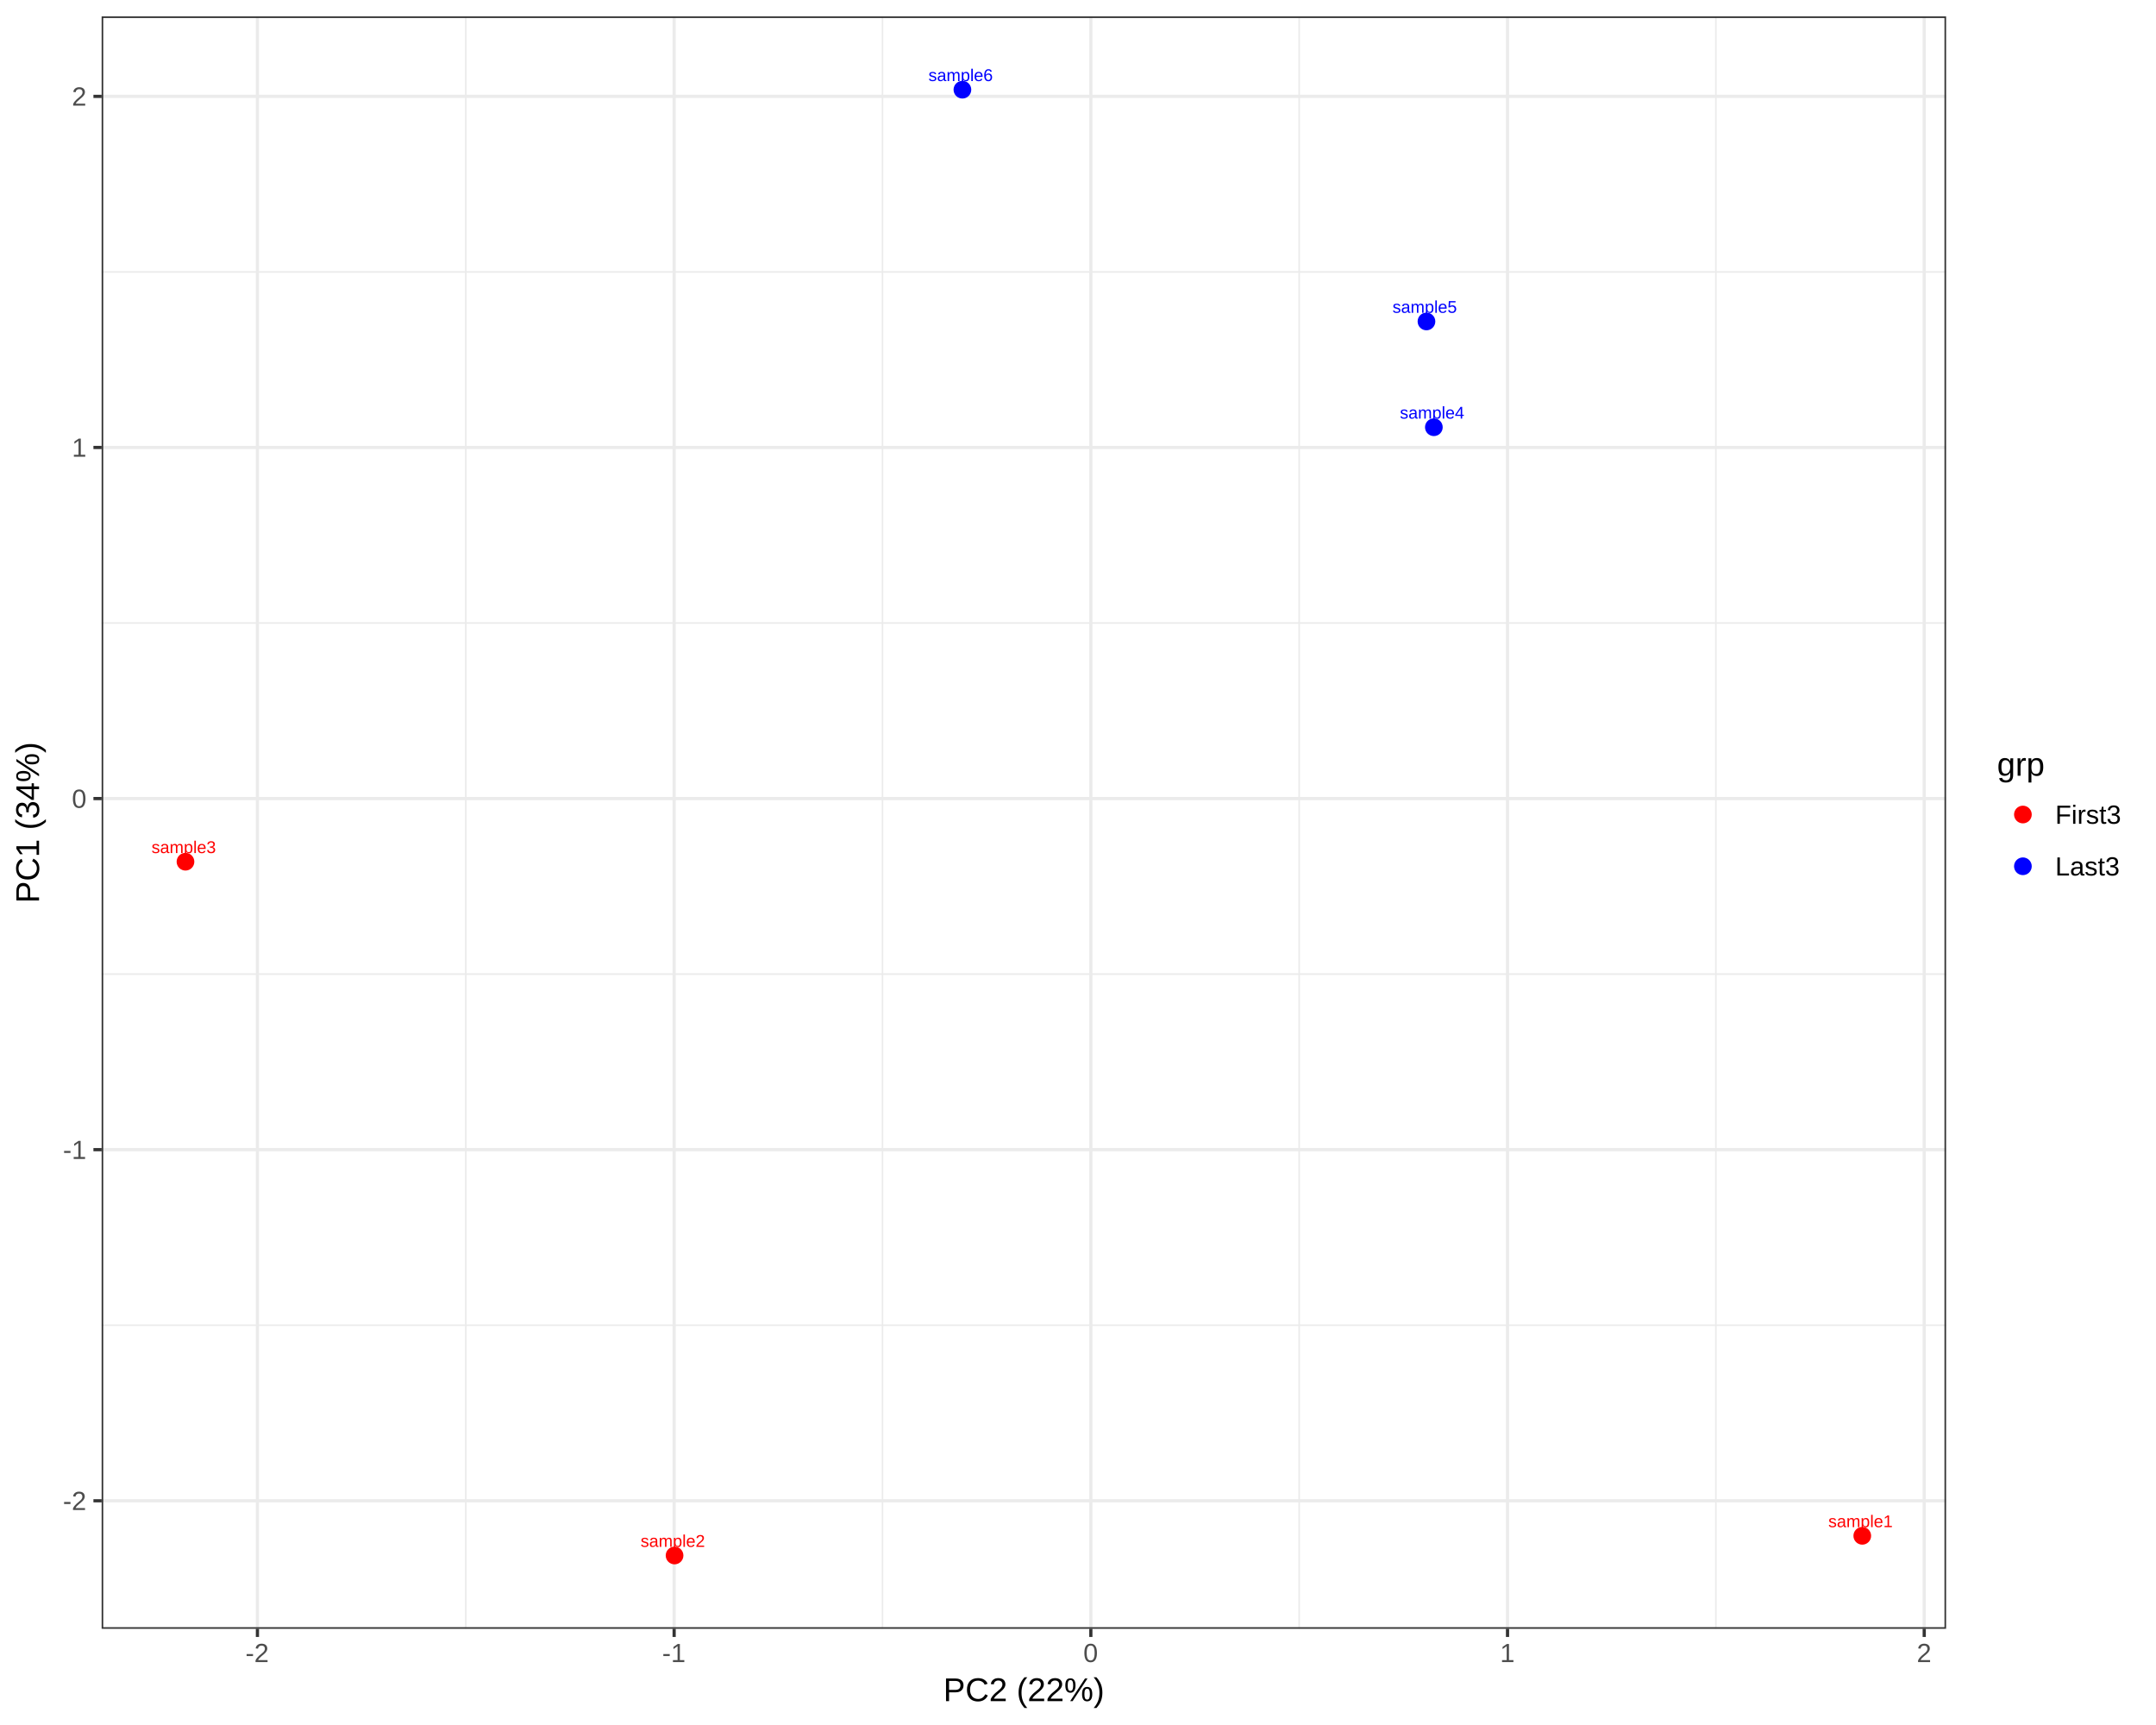
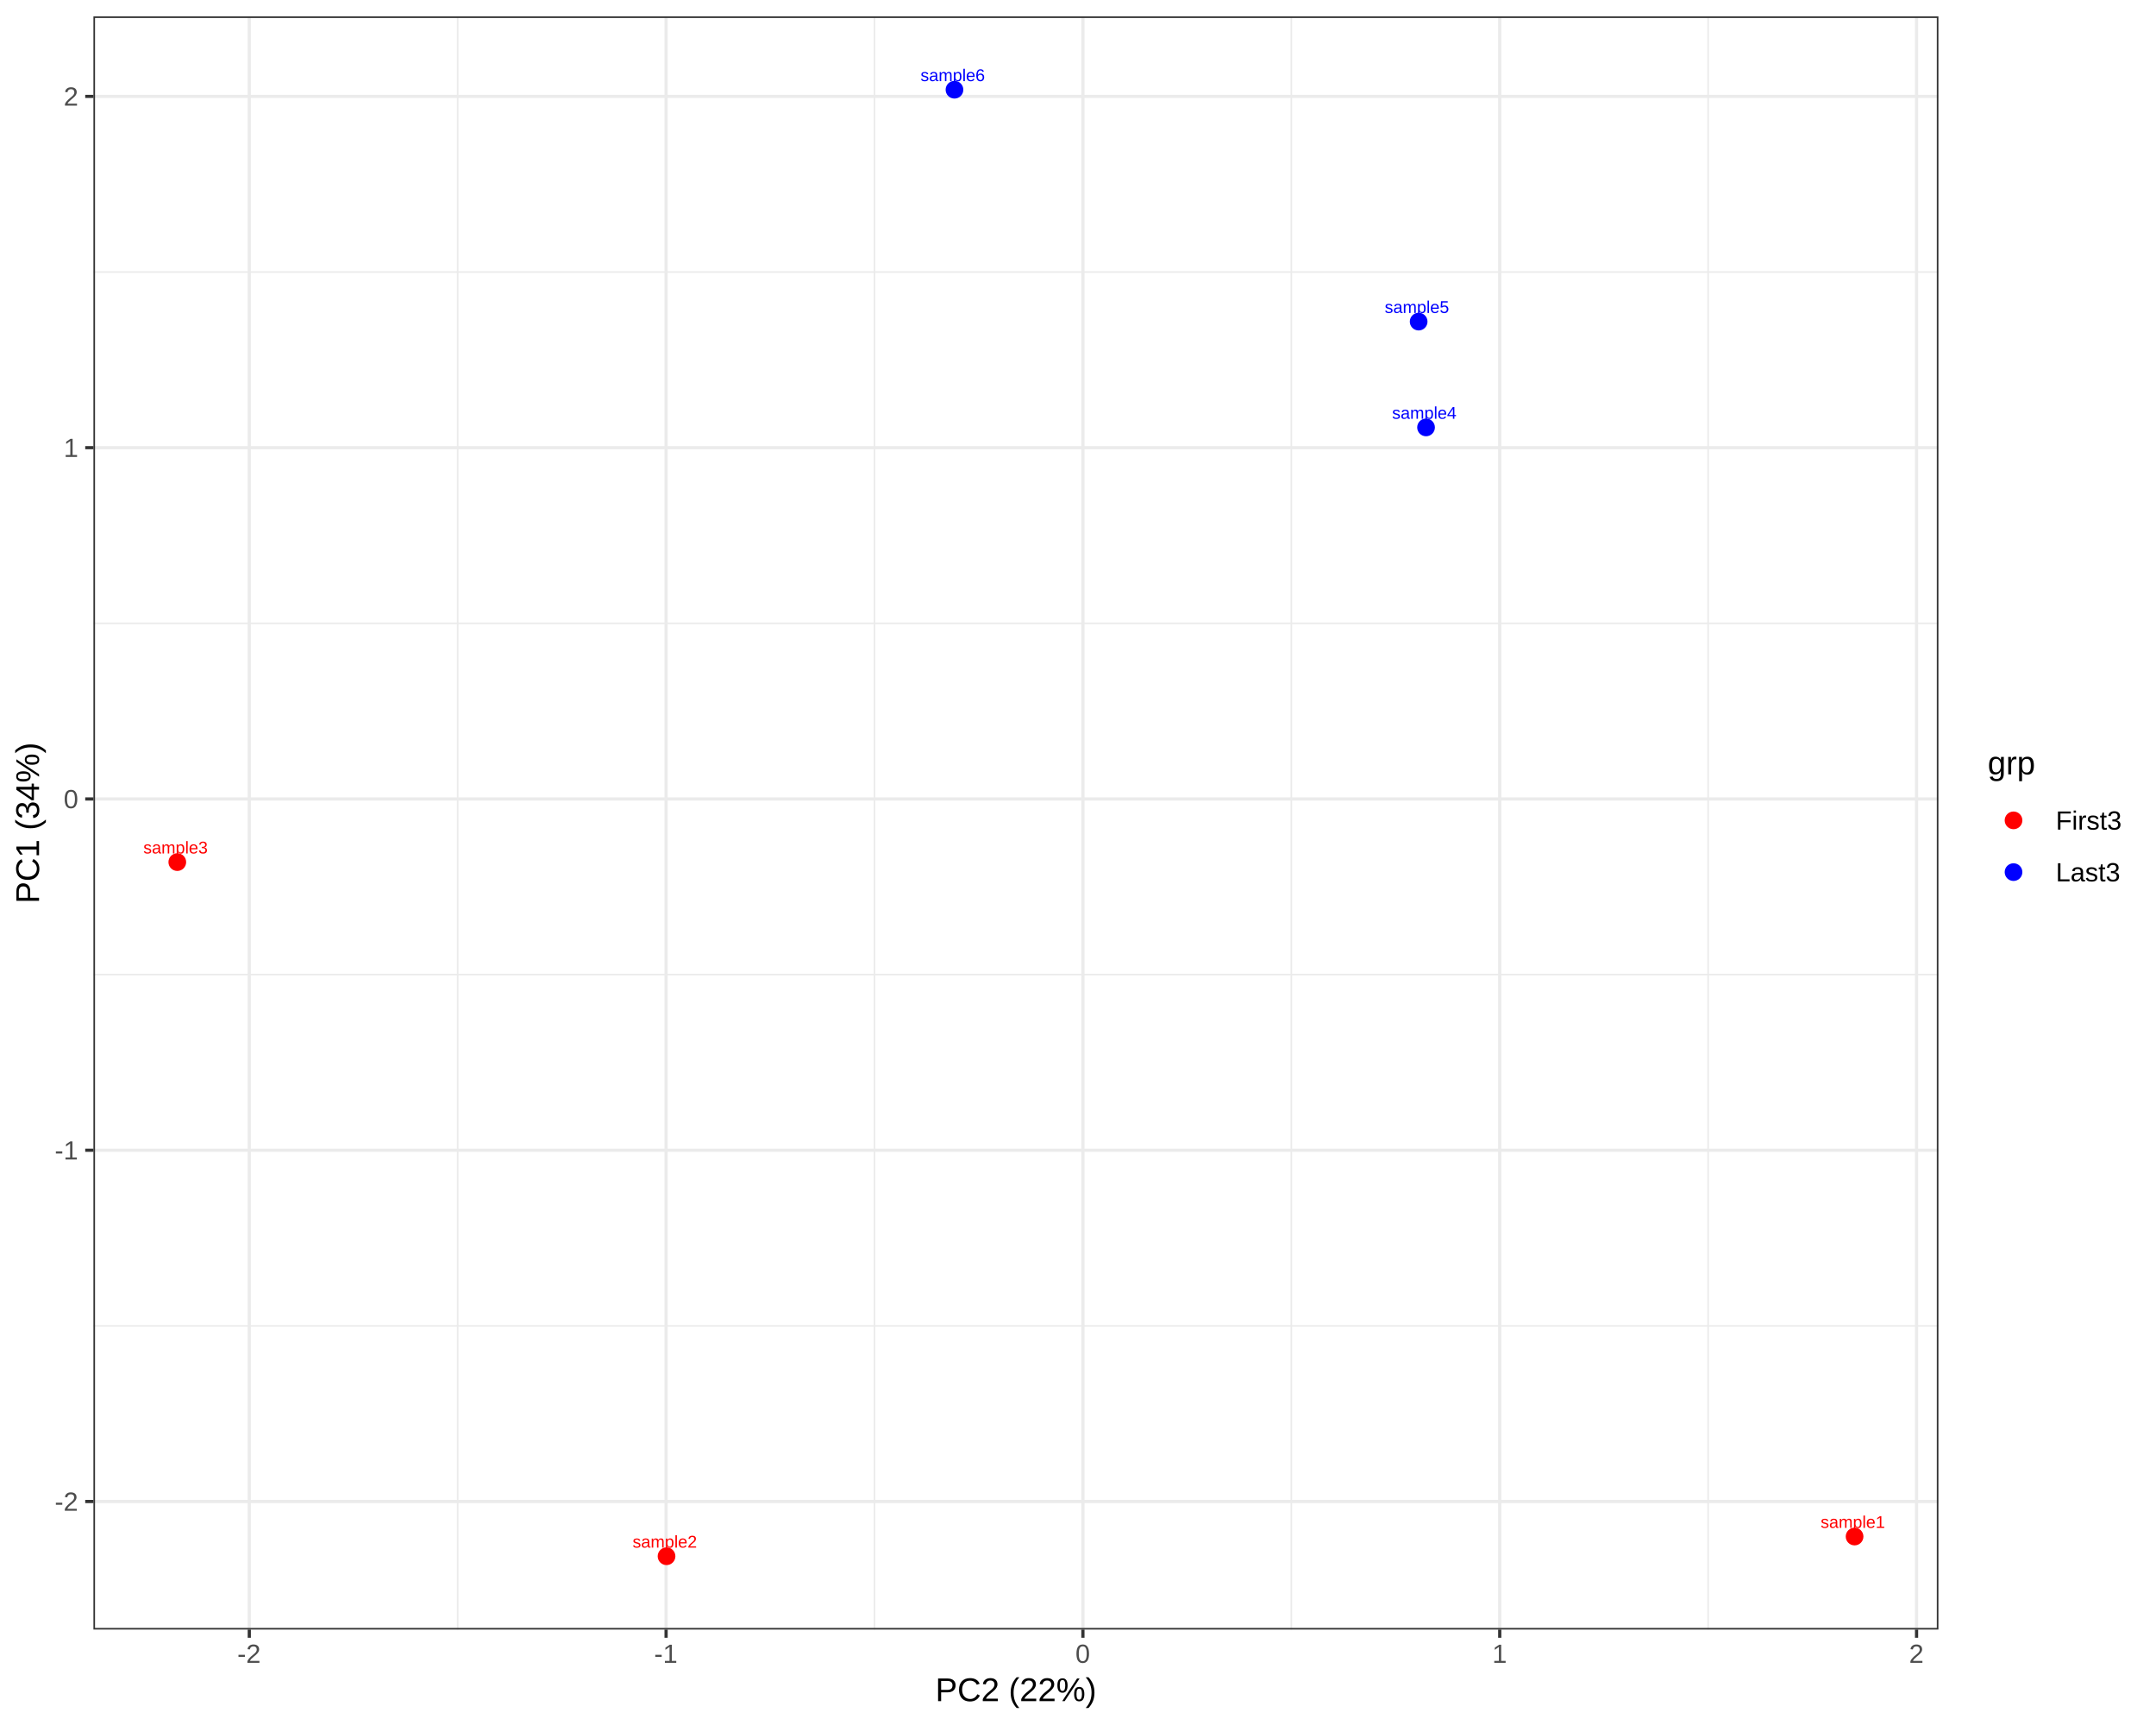
<svg xmlns="http://www.w3.org/2000/svg" viewBox="0 0 720.00 576.00">
  <defs>
    <style type="text/css">
    line, polyline, path, rect, circle {
      fill: none;
      stroke: #000000;
      stroke-linecap: round;
      stroke-linejoin: round;
      stroke-miterlimit: 10.00;
    }
  </style>
  </defs>
  <rect width="100%" height="100%" style="stroke: none; fill: #FFFFFF;" />
  <rect x="0.00" y="0.00" width="720.00" height="576.00" style="stroke-width: 1.07; stroke: #FFFFFF; fill: #FFFFFF;" />
  <defs>
-     <clipPath id="cpMzMuOTM5N3w2NDkuOTAzfDU0My44NzV8NS40Nzk0NQ==">
-       <rect x="33.94" y="5.48" width="615.96" height="538.40" />
+     <clipPath id="cpMzEuMnw2NDcuMzQzfDU0NC4xMzF8NS40Nzk0NQ==">
+       <rect x="31.20" y="5.48" width="616.14" height="538.65" />
    </clipPath>
  </defs>
-   <rect x="33.94" y="5.48" width="615.96" height="538.40" style="stroke-width: 1.07; stroke: none; fill: #FFFFFF;" clip-path="url(#cpMzMuOTM5N3w2NDkuOTAzfDU0My44NzV8NS40Nzk0NQ==)" />
-   <polyline points="33.94,442.51 649.90,442.51 " style="stroke-width: 0.53; stroke: #EBEBEB; stroke-linecap: butt;" clip-path="url(#cpMzMuOTM5N3w2NDkuOTAzfDU0My44NzV8NS40Nzk0NQ==)" />
-   <polyline points="33.94,325.27 649.90,325.27 " style="stroke-width: 0.53; stroke: #EBEBEB; stroke-linecap: butt;" clip-path="url(#cpMzMuOTM5N3w2NDkuOTAzfDU0My44NzV8NS40Nzk0NQ==)" />
-   <polyline points="33.94,208.03 649.90,208.03 " style="stroke-width: 0.53; stroke: #EBEBEB; stroke-linecap: butt;" clip-path="url(#cpMzMuOTM5N3w2NDkuOTAzfDU0My44NzV8NS40Nzk0NQ==)" />
-   <polyline points="33.94,90.80 649.90,90.80 " style="stroke-width: 0.53; stroke: #EBEBEB; stroke-linecap: butt;" clip-path="url(#cpMzMuOTM5N3w2NDkuOTAzfDU0My44NzV8NS40Nzk0NQ==)" />
-   <polyline points="155.55,543.88 155.55,5.48 " style="stroke-width: 0.53; stroke: #EBEBEB; stroke-linecap: butt;" clip-path="url(#cpMzMuOTM5N3w2NDkuOTAzfDU0My44NzV8NS40Nzk0NQ==)" />
-   <polyline points="294.71,543.88 294.71,5.48 " style="stroke-width: 0.53; stroke: #EBEBEB; stroke-linecap: butt;" clip-path="url(#cpMzMuOTM5N3w2NDkuOTAzfDU0My44NzV8NS40Nzk0NQ==)" />
-   <polyline points="433.87,543.88 433.87,5.48 " style="stroke-width: 0.53; stroke: #EBEBEB; stroke-linecap: butt;" clip-path="url(#cpMzMuOTM5N3w2NDkuOTAzfDU0My44NzV8NS40Nzk0NQ==)" />
-   <polyline points="573.02,543.88 573.02,5.48 " style="stroke-width: 0.53; stroke: #EBEBEB; stroke-linecap: butt;" clip-path="url(#cpMzMuOTM5N3w2NDkuOTAzfDU0My44NzV8NS40Nzk0NQ==)" />
-   <polyline points="33.94,501.13 649.90,501.13 " style="stroke-width: 1.07; stroke: #EBEBEB; stroke-linecap: butt;" clip-path="url(#cpMzMuOTM5N3w2NDkuOTAzfDU0My44NzV8NS40Nzk0NQ==)" />
-   <polyline points="33.94,383.89 649.90,383.89 " style="stroke-width: 1.07; stroke: #EBEBEB; stroke-linecap: butt;" clip-path="url(#cpMzMuOTM5N3w2NDkuOTAzfDU0My44NzV8NS40Nzk0NQ==)" />
-   <polyline points="33.94,266.65 649.90,266.65 " style="stroke-width: 1.07; stroke: #EBEBEB; stroke-linecap: butt;" clip-path="url(#cpMzMuOTM5N3w2NDkuOTAzfDU0My44NzV8NS40Nzk0NQ==)" />
-   <polyline points="33.94,149.41 649.90,149.41 " style="stroke-width: 1.07; stroke: #EBEBEB; stroke-linecap: butt;" clip-path="url(#cpMzMuOTM5N3w2NDkuOTAzfDU0My44NzV8NS40Nzk0NQ==)" />
-   <polyline points="33.94,32.18 649.90,32.18 " style="stroke-width: 1.07; stroke: #EBEBEB; stroke-linecap: butt;" clip-path="url(#cpMzMuOTM5N3w2NDkuOTAzfDU0My44NzV8NS40Nzk0NQ==)" />
-   <polyline points="85.97,543.88 85.97,5.48 " style="stroke-width: 1.07; stroke: #EBEBEB; stroke-linecap: butt;" clip-path="url(#cpMzMuOTM5N3w2NDkuOTAzfDU0My44NzV8NS40Nzk0NQ==)" />
-   <polyline points="225.13,543.88 225.13,5.48 " style="stroke-width: 1.07; stroke: #EBEBEB; stroke-linecap: butt;" clip-path="url(#cpMzMuOTM5N3w2NDkuOTAzfDU0My44NzV8NS40Nzk0NQ==)" />
-   <polyline points="364.29,543.88 364.29,5.48 " style="stroke-width: 1.07; stroke: #EBEBEB; stroke-linecap: butt;" clip-path="url(#cpMzMuOTM5N3w2NDkuOTAzfDU0My44NzV8NS40Nzk0NQ==)" />
-   <polyline points="503.44,543.88 503.44,5.48 " style="stroke-width: 1.07; stroke: #EBEBEB; stroke-linecap: butt;" clip-path="url(#cpMzMuOTM5N3w2NDkuOTAzfDU0My44NzV8NS40Nzk0NQ==)" />
-   <polyline points="642.60,543.88 642.60,5.48 " style="stroke-width: 1.07; stroke: #EBEBEB; stroke-linecap: butt;" clip-path="url(#cpMzMuOTM5N3w2NDkuOTAzfDU0My44NzV8NS40Nzk0NQ==)" />
-   <circle cx="621.91" cy="512.83" r="1.95pt" style="stroke-width: 0.71; stroke: #FF0000; fill: #FF0000;" clip-path="url(#cpMzMuOTM5N3w2NDkuOTAzfDU0My44NzV8NS40Nzk0NQ==)" />
-   <circle cx="225.27" cy="519.40" r="1.95pt" style="stroke-width: 0.71; stroke: #FF0000; fill: #FF0000;" clip-path="url(#cpMzMuOTM5N3w2NDkuOTAzfDU0My44NzV8NS40Nzk0NQ==)" />
-   <circle cx="61.94" cy="287.74" r="1.95pt" style="stroke-width: 0.71; stroke: #FF0000; fill: #FF0000;" clip-path="url(#cpMzMuOTM5N3w2NDkuOTAzfDU0My44NzV8NS40Nzk0NQ==)" />
-   <circle cx="478.84" cy="142.66" r="1.95pt" style="stroke-width: 0.71; stroke: #0000FF; fill: #0000FF;" clip-path="url(#cpMzMuOTM5N3w2NDkuOTAzfDU0My44NzV8NS40Nzk0NQ==)" />
-   <circle cx="476.37" cy="107.34" r="1.95pt" style="stroke-width: 0.71; stroke: #0000FF; fill: #0000FF;" clip-path="url(#cpMzMuOTM5N3w2NDkuOTAzfDU0My44NzV8NS40Nzk0NQ==)" />
-   <circle cx="321.40" cy="29.95" r="1.95pt" style="stroke-width: 0.71; stroke: #0000FF; fill: #0000FF;" clip-path="url(#cpMzMuOTM5N3w2NDkuOTAzfDU0My44NzV8NS40Nzk0NQ==)" />
-   <g clip-path="url(#cpMzMuOTM5N3w2NDkuOTAzfDU0My44NzV8NS40Nzk0NQ==)">
-     <text x="610.57" y="509.94" style="font-size: 5.69px; fill: #FF0000; font-family: Liberation Sans;" textLength="22.68px" lengthAdjust="spacingAndGlyphs">sample1</text>
+   <rect x="31.20" y="5.48" width="616.14" height="538.65" style="stroke-width: 1.07; stroke: none; fill: #FFFFFF;" clip-path="url(#cpMzEuMnw2NDcuMzQzfDU0NC4xMzF8NS40Nzk0NQ==)" />
+   <polyline points="31.20,442.72 647.34,442.72 " style="stroke-width: 0.53; stroke: #EBEBEB; stroke-linecap: butt;" clip-path="url(#cpMzEuMnw2NDcuMzQzfDU0NC4xMzF8NS40Nzk0NQ==)" />
+   <polyline points="31.20,325.42 647.34,325.42 " style="stroke-width: 0.53; stroke: #EBEBEB; stroke-linecap: butt;" clip-path="url(#cpMzEuMnw2NDcuMzQzfDU0NC4xMzF8NS40Nzk0NQ==)" />
+   <polyline points="31.20,208.13 647.34,208.13 " style="stroke-width: 0.53; stroke: #EBEBEB; stroke-linecap: butt;" clip-path="url(#cpMzEuMnw2NDcuMzQzfDU0NC4xMzF8NS40Nzk0NQ==)" />
+   <polyline points="31.20,90.84 647.34,90.84 " style="stroke-width: 0.53; stroke: #EBEBEB; stroke-linecap: butt;" clip-path="url(#cpMzEuMnw2NDcuMzQzfDU0NC4xMzF8NS40Nzk0NQ==)" />
+   <polyline points="152.85,544.13 152.85,5.48 " style="stroke-width: 0.53; stroke: #EBEBEB; stroke-linecap: butt;" clip-path="url(#cpMzEuMnw2NDcuMzQzfDU0NC4xMzF8NS40Nzk0NQ==)" />
+   <polyline points="292.04,544.13 292.04,5.48 " style="stroke-width: 0.53; stroke: #EBEBEB; stroke-linecap: butt;" clip-path="url(#cpMzEuMnw2NDcuMzQzfDU0NC4xMzF8NS40Nzk0NQ==)" />
+   <polyline points="431.24,544.13 431.24,5.48 " style="stroke-width: 0.53; stroke: #EBEBEB; stroke-linecap: butt;" clip-path="url(#cpMzEuMnw2NDcuMzQzfDU0NC4xMzF8NS40Nzk0NQ==)" />
+   <polyline points="570.44,544.13 570.44,5.48 " style="stroke-width: 0.53; stroke: #EBEBEB; stroke-linecap: butt;" clip-path="url(#cpMzEuMnw2NDcuMzQzfDU0NC4xMzF8NS40Nzk0NQ==)" />
+   <polyline points="31.20,501.37 647.34,501.37 " style="stroke-width: 1.07; stroke: #EBEBEB; stroke-linecap: butt;" clip-path="url(#cpMzEuMnw2NDcuMzQzfDU0NC4xMzF8NS40Nzk0NQ==)" />
+   <polyline points="31.20,384.07 647.34,384.07 " style="stroke-width: 1.07; stroke: #EBEBEB; stroke-linecap: butt;" clip-path="url(#cpMzEuMnw2NDcuMzQzfDU0NC4xMzF8NS40Nzk0NQ==)" />
+   <polyline points="31.20,266.78 647.34,266.78 " style="stroke-width: 1.07; stroke: #EBEBEB; stroke-linecap: butt;" clip-path="url(#cpMzEuMnw2NDcuMzQzfDU0NC4xMzF8NS40Nzk0NQ==)" />
+   <polyline points="31.20,149.48 647.34,149.48 " style="stroke-width: 1.07; stroke: #EBEBEB; stroke-linecap: butt;" clip-path="url(#cpMzEuMnw2NDcuMzQzfDU0NC4xMzF8NS40Nzk0NQ==)" />
+   <polyline points="31.20,32.19 647.34,32.19 " style="stroke-width: 1.07; stroke: #EBEBEB; stroke-linecap: butt;" clip-path="url(#cpMzEuMnw2NDcuMzQzfDU0NC4xMzF8NS40Nzk0NQ==)" />
+   <polyline points="83.25,544.13 83.25,5.48 " style="stroke-width: 1.07; stroke: #EBEBEB; stroke-linecap: butt;" clip-path="url(#cpMzEuMnw2NDcuMzQzfDU0NC4xMzF8NS40Nzk0NQ==)" />
+   <polyline points="222.44,544.13 222.44,5.48 " style="stroke-width: 1.07; stroke: #EBEBEB; stroke-linecap: butt;" clip-path="url(#cpMzEuMnw2NDcuMzQzfDU0NC4xMzF8NS40Nzk0NQ==)" />
+   <polyline points="361.64,544.13 361.64,5.48 " style="stroke-width: 1.07; stroke: #EBEBEB; stroke-linecap: butt;" clip-path="url(#cpMzEuMnw2NDcuMzQzfDU0NC4xMzF8NS40Nzk0NQ==)" />
+   <polyline points="500.84,544.13 500.84,5.48 " style="stroke-width: 1.07; stroke: #EBEBEB; stroke-linecap: butt;" clip-path="url(#cpMzEuMnw2NDcuMzQzfDU0NC4xMzF8NS40Nzk0NQ==)" />
+   <polyline points="640.04,544.13 640.04,5.48 " style="stroke-width: 1.07; stroke: #EBEBEB; stroke-linecap: butt;" clip-path="url(#cpMzEuMnw2NDcuMzQzfDU0NC4xMzF8NS40Nzk0NQ==)" />
+   <circle cx="619.34" cy="513.07" r="1.95pt" style="stroke-width: 0.71; stroke: #FF0000; fill: #FF0000;" clip-path="url(#cpMzEuMnw2NDcuMzQzfDU0NC4xMzF8NS40Nzk0NQ==)" />
+   <circle cx="222.59" cy="519.65" r="1.95pt" style="stroke-width: 0.71; stroke: #FF0000; fill: #FF0000;" clip-path="url(#cpMzEuMnw2NDcuMzQzfDU0NC4xMzF8NS40Nzk0NQ==)" />
+   <circle cx="59.21" cy="287.87" r="1.95pt" style="stroke-width: 0.71; stroke: #FF0000; fill: #FF0000;" clip-path="url(#cpMzEuMnw2NDcuMzQzfDU0NC4xMzF8NS40Nzk0NQ==)" />
+   <circle cx="476.23" cy="142.72" r="1.95pt" style="stroke-width: 0.71; stroke: #0000FF; fill: #0000FF;" clip-path="url(#cpMzEuMnw2NDcuMzQzfDU0NC4xMzF8NS40Nzk0NQ==)" />
+   <circle cx="473.76" cy="107.39" r="1.95pt" style="stroke-width: 0.71; stroke: #0000FF; fill: #0000FF;" clip-path="url(#cpMzEuMnw2NDcuMzQzfDU0NC4xMzF8NS40Nzk0NQ==)" />
+   <circle cx="318.75" cy="29.96" r="1.95pt" style="stroke-width: 0.71; stroke: #0000FF; fill: #0000FF;" clip-path="url(#cpMzEuMnw2NDcuMzQzfDU0NC4xMzF8NS40Nzk0NQ==)" />
+   <g clip-path="url(#cpMzEuMnw2NDcuMzQzfDU0NC4xMzF8NS40Nzk0NQ==)">
+     <text x="608.00" y="510.18" style="font-size: 5.69px; fill: #FF0000; font-family: Liberation Sans;" textLength="22.68px" lengthAdjust="spacingAndGlyphs">sample1</text>
  </g>
-   <g clip-path="url(#cpMzMuOTM5N3w2NDkuOTAzfDU0My44NzV8NS40Nzk0NQ==)">
-     <text x="213.93" y="516.52" style="font-size: 5.69px; fill: #FF0000; font-family: Liberation Sans;" textLength="22.68px" lengthAdjust="spacingAndGlyphs">sample2</text>
+   <g clip-path="url(#cpMzEuMnw2NDcuMzQzfDU0NC4xMzF8NS40Nzk0NQ==)">
+     <text x="211.25" y="516.76" style="font-size: 5.69px; fill: #FF0000; font-family: Liberation Sans;" textLength="22.68px" lengthAdjust="spacingAndGlyphs">sample2</text>
  </g>
-   <g clip-path="url(#cpMzMuOTM5N3w2NDkuOTAzfDU0My44NzV8NS40Nzk0NQ==)">
-     <text x="50.60" y="284.85" style="font-size: 5.69px; fill: #FF0000; font-family: Liberation Sans;" textLength="22.68px" lengthAdjust="spacingAndGlyphs">sample3</text>
+   <g clip-path="url(#cpMzEuMnw2NDcuMzQzfDU0NC4xMzF8NS40Nzk0NQ==)">
+     <text x="47.87" y="284.98" style="font-size: 5.69px; fill: #FF0000; font-family: Liberation Sans;" textLength="22.68px" lengthAdjust="spacingAndGlyphs">sample3</text>
  </g>
-   <g clip-path="url(#cpMzMuOTM5N3w2NDkuOTAzfDU0My44NzV8NS40Nzk0NQ==)">
-     <text x="467.50" y="139.77" style="font-size: 5.69px; fill: #0000FF; font-family: Liberation Sans;" textLength="22.68px" lengthAdjust="spacingAndGlyphs">sample4</text>
+   <g clip-path="url(#cpMzEuMnw2NDcuMzQzfDU0NC4xMzF8NS40Nzk0NQ==)">
+     <text x="464.89" y="139.84" style="font-size: 5.69px; fill: #0000FF; font-family: Liberation Sans;" textLength="22.68px" lengthAdjust="spacingAndGlyphs">sample4</text>
  </g>
-   <g clip-path="url(#cpMzMuOTM5N3w2NDkuOTAzfDU0My44NzV8NS40Nzk0NQ==)">
-     <text x="465.03" y="104.45" style="font-size: 5.69px; fill: #0000FF; font-family: Liberation Sans;" textLength="22.68px" lengthAdjust="spacingAndGlyphs">sample5</text>
+   <g clip-path="url(#cpMzEuMnw2NDcuMzQzfDU0NC4xMzF8NS40Nzk0NQ==)">
+     <text x="462.42" y="104.50" style="font-size: 5.69px; fill: #0000FF; font-family: Liberation Sans;" textLength="22.68px" lengthAdjust="spacingAndGlyphs">sample5</text>
  </g>
-   <g clip-path="url(#cpMzMuOTM5N3w2NDkuOTAzfDU0My44NzV8NS40Nzk0NQ==)">
-     <text x="310.06" y="27.06" style="font-size: 5.69px; fill: #0000FF; font-family: Liberation Sans;" textLength="22.68px" lengthAdjust="spacingAndGlyphs">sample6</text>
+   <g clip-path="url(#cpMzEuMnw2NDcuMzQzfDU0NC4xMzF8NS40Nzk0NQ==)">
+     <text x="307.41" y="27.08" style="font-size: 5.69px; fill: #0000FF; font-family: Liberation Sans;" textLength="22.68px" lengthAdjust="spacingAndGlyphs">sample6</text>
  </g>
-   <rect x="33.94" y="5.48" width="615.96" height="538.40" style="stroke-width: 1.07; stroke: #333333;" clip-path="url(#cpMzMuOTM5N3w2NDkuOTAzfDU0My44NzV8NS40Nzk0NQ==)" />
+   <rect x="31.20" y="5.48" width="616.14" height="538.65" style="stroke-width: 1.07; stroke: #333333;" clip-path="url(#cpMzEuMnw2NDcuMzQzfDU0NC4xMzF8NS40Nzk0NQ==)" />
  <defs>
    <clipPath id="cpMHw3MjB8NTc2fDA=">
      <rect x="0.00" y="0.00" width="720.00" height="576.00" />
    </clipPath>
  </defs>
  <g clip-path="url(#cpMHw3MjB8NTc2fDA=)">
-     <text x="21.01" y="504.22" style="font-size: 8.80px; fill: #4D4D4D; font-family: Liberation Sans;" textLength="8.00px" lengthAdjust="spacingAndGlyphs">-2</text>
+     <text x="18.27" y="504.46" style="font-size: 8.80px; fill: #4D4D4D; font-family: Liberation Sans;" textLength="8.00px" lengthAdjust="spacingAndGlyphs">-2</text>
  </g>
  <g clip-path="url(#cpMHw3MjB8NTc2fDA=)">
-     <text x="21.01" y="386.99" style="font-size: 8.80px; fill: #4D4D4D; font-family: Liberation Sans;" textLength="8.00px" lengthAdjust="spacingAndGlyphs">-1</text>
+     <text x="18.27" y="387.17" style="font-size: 8.80px; fill: #4D4D4D; font-family: Liberation Sans;" textLength="8.00px" lengthAdjust="spacingAndGlyphs">-1</text>
  </g>
  <g clip-path="url(#cpMHw3MjB8NTc2fDA=)">
-     <text x="24.00" y="269.75" style="font-size: 8.80px; fill: #4D4D4D; font-family: Liberation Sans;" textLength="5.01px" lengthAdjust="spacingAndGlyphs">0</text>
+     <text x="21.26" y="269.87" style="font-size: 8.80px; fill: #4D4D4D; font-family: Liberation Sans;" textLength="5.01px" lengthAdjust="spacingAndGlyphs">0</text>
  </g>
  <g clip-path="url(#cpMHw3MjB8NTc2fDA=)">
-     <text x="24.00" y="152.51" style="font-size: 8.80px; fill: #4D4D4D; font-family: Liberation Sans;" textLength="5.01px" lengthAdjust="spacingAndGlyphs">1</text>
+     <text x="21.26" y="152.58" style="font-size: 8.80px; fill: #4D4D4D; font-family: Liberation Sans;" textLength="5.01px" lengthAdjust="spacingAndGlyphs">1</text>
  </g>
  <g clip-path="url(#cpMHw3MjB8NTc2fDA=)">
-     <text x="24.00" y="35.27" style="font-size: 8.80px; fill: #4D4D4D; font-family: Liberation Sans;" textLength="5.01px" lengthAdjust="spacingAndGlyphs">2</text>
+     <text x="21.26" y="35.28" style="font-size: 8.80px; fill: #4D4D4D; font-family: Liberation Sans;" textLength="5.01px" lengthAdjust="spacingAndGlyphs">2</text>
  </g>
-   <polyline points="31.20,501.13 33.94,501.13 " style="stroke-width: 1.07; stroke: #333333; stroke-linecap: butt;" clip-path="url(#cpMHw3MjB8NTc2fDA=)" />
-   <polyline points="31.20,383.89 33.94,383.89 " style="stroke-width: 1.07; stroke: #333333; stroke-linecap: butt;" clip-path="url(#cpMHw3MjB8NTc2fDA=)" />
-   <polyline points="31.20,266.65 33.94,266.65 " style="stroke-width: 1.07; stroke: #333333; stroke-linecap: butt;" clip-path="url(#cpMHw3MjB8NTc2fDA=)" />
-   <polyline points="31.20,149.41 33.94,149.41 " style="stroke-width: 1.07; stroke: #333333; stroke-linecap: butt;" clip-path="url(#cpMHw3MjB8NTc2fDA=)" />
-   <polyline points="31.20,32.18 33.94,32.18 " style="stroke-width: 1.07; stroke: #333333; stroke-linecap: butt;" clip-path="url(#cpMHw3MjB8NTc2fDA=)" />
-   <polyline points="85.97,546.61 85.97,543.88 " style="stroke-width: 1.07; stroke: #333333; stroke-linecap: butt;" clip-path="url(#cpMHw3MjB8NTc2fDA=)" />
-   <polyline points="225.13,546.61 225.13,543.88 " style="stroke-width: 1.07; stroke: #333333; stroke-linecap: butt;" clip-path="url(#cpMHw3MjB8NTc2fDA=)" />
-   <polyline points="364.29,546.61 364.29,543.88 " style="stroke-width: 1.07; stroke: #333333; stroke-linecap: butt;" clip-path="url(#cpMHw3MjB8NTc2fDA=)" />
-   <polyline points="503.44,546.61 503.44,543.88 " style="stroke-width: 1.07; stroke: #333333; stroke-linecap: butt;" clip-path="url(#cpMHw3MjB8NTc2fDA=)" />
-   <polyline points="642.60,546.61 642.60,543.88 " style="stroke-width: 1.07; stroke: #333333; stroke-linecap: butt;" clip-path="url(#cpMHw3MjB8NTc2fDA=)" />
+   <polyline points="28.46,501.37 31.20,501.37 " style="stroke-width: 1.07; stroke: #333333; stroke-linecap: butt;" clip-path="url(#cpMHw3MjB8NTc2fDA=)" />
+   <polyline points="28.46,384.07 31.20,384.07 " style="stroke-width: 1.07; stroke: #333333; stroke-linecap: butt;" clip-path="url(#cpMHw3MjB8NTc2fDA=)" />
+   <polyline points="28.46,266.78 31.20,266.78 " style="stroke-width: 1.07; stroke: #333333; stroke-linecap: butt;" clip-path="url(#cpMHw3MjB8NTc2fDA=)" />
+   <polyline points="28.46,149.48 31.20,149.48 " style="stroke-width: 1.07; stroke: #333333; stroke-linecap: butt;" clip-path="url(#cpMHw3MjB8NTc2fDA=)" />
+   <polyline points="28.46,32.19 31.20,32.19 " style="stroke-width: 1.07; stroke: #333333; stroke-linecap: butt;" clip-path="url(#cpMHw3MjB8NTc2fDA=)" />
+   <polyline points="83.25,546.87 83.25,544.13 " style="stroke-width: 1.07; stroke: #333333; stroke-linecap: butt;" clip-path="url(#cpMHw3MjB8NTc2fDA=)" />
+   <polyline points="222.44,546.87 222.44,544.13 " style="stroke-width: 1.07; stroke: #333333; stroke-linecap: butt;" clip-path="url(#cpMHw3MjB8NTc2fDA=)" />
+   <polyline points="361.64,546.87 361.64,544.13 " style="stroke-width: 1.07; stroke: #333333; stroke-linecap: butt;" clip-path="url(#cpMHw3MjB8NTc2fDA=)" />
+   <polyline points="500.84,546.87 500.84,544.13 " style="stroke-width: 1.07; stroke: #333333; stroke-linecap: butt;" clip-path="url(#cpMHw3MjB8NTc2fDA=)" />
+   <polyline points="640.04,546.87 640.04,544.13 " style="stroke-width: 1.07; stroke: #333333; stroke-linecap: butt;" clip-path="url(#cpMHw3MjB8NTc2fDA=)" />
  <g clip-path="url(#cpMHw3MjB8NTc2fDA=)">
-     <text x="81.97" y="554.99" style="font-size: 8.80px; fill: #4D4D4D; font-family: Liberation Sans;" textLength="8.00px" lengthAdjust="spacingAndGlyphs">-2</text>
+     <text x="79.25" y="555.25" style="font-size: 8.80px; fill: #4D4D4D; font-family: Liberation Sans;" textLength="8.00px" lengthAdjust="spacingAndGlyphs">-2</text>
  </g>
  <g clip-path="url(#cpMHw3MjB8NTc2fDA=)">
-     <text x="221.13" y="554.99" style="font-size: 8.80px; fill: #4D4D4D; font-family: Liberation Sans;" textLength="8.00px" lengthAdjust="spacingAndGlyphs">-1</text>
+     <text x="218.44" y="555.25" style="font-size: 8.80px; fill: #4D4D4D; font-family: Liberation Sans;" textLength="8.00px" lengthAdjust="spacingAndGlyphs">-1</text>
  </g>
  <g clip-path="url(#cpMHw3MjB8NTc2fDA=)">
-     <text x="361.78" y="554.99" style="font-size: 8.80px; fill: #4D4D4D; font-family: Liberation Sans;" textLength="5.01px" lengthAdjust="spacingAndGlyphs">0</text>
+     <text x="359.14" y="555.25" style="font-size: 8.80px; fill: #4D4D4D; font-family: Liberation Sans;" textLength="5.01px" lengthAdjust="spacingAndGlyphs">0</text>
  </g>
  <g clip-path="url(#cpMHw3MjB8NTc2fDA=)">
-     <text x="500.94" y="554.99" style="font-size: 8.80px; fill: #4D4D4D; font-family: Liberation Sans;" textLength="5.01px" lengthAdjust="spacingAndGlyphs">1</text>
+     <text x="498.34" y="555.25" style="font-size: 8.80px; fill: #4D4D4D; font-family: Liberation Sans;" textLength="5.01px" lengthAdjust="spacingAndGlyphs">1</text>
  </g>
  <g clip-path="url(#cpMHw3MjB8NTc2fDA=)">
-     <text x="640.10" y="554.99" style="font-size: 8.80px; fill: #4D4D4D; font-family: Liberation Sans;" textLength="5.01px" lengthAdjust="spacingAndGlyphs">2</text>
+     <text x="637.54" y="555.25" style="font-size: 8.80px; fill: #4D4D4D; font-family: Liberation Sans;" textLength="5.01px" lengthAdjust="spacingAndGlyphs">2</text>
  </g>
  <g clip-path="url(#cpMHw3MjB8NTc2fDA=)">
-     <text x="315.02" y="568.04" style="font-size: 11.00px; font-family: Liberation Sans;" textLength="53.80px" lengthAdjust="spacingAndGlyphs">PC2 (22%)</text>
+     <text x="312.37" y="568.04" style="font-size: 11.00px; font-family: Liberation Sans;" textLength="53.80px" lengthAdjust="spacingAndGlyphs">PC2 (22%)</text>
  </g>
  <g clip-path="url(#cpMHw3MjB8NTc2fDA=)">
-     <text transform="translate(13.04,301.58) rotate(-90)" style="font-size: 11.00px; font-family: Liberation Sans;" textLength="53.80px" lengthAdjust="spacingAndGlyphs">PC1 (34%)</text>
+     <text transform="translate(13.04,301.70) rotate(-90)" style="font-size: 11.00px; font-family: Liberation Sans;" textLength="53.80px" lengthAdjust="spacingAndGlyphs">PC1 (34%)</text>
  </g>
-   <rect x="661.24" y="245.79" width="53.28" height="57.78" style="stroke-width: 1.07; stroke: none; fill: #FFFFFF;" clip-path="url(#cpMHw3MjB8NTc2fDA=)" />
+   <rect x="658.30" y="244.28" width="56.22" height="61.05" style="stroke-width: 1.07; stroke: none; fill: #FFFFFF;" clip-path="url(#cpMHw3MjB8NTc2fDA=)" />
  <g clip-path="url(#cpMHw3MjB8NTc2fDA=)">
-     <text x="666.91" y="259.02" style="font-size: 11.00px; font-family: Liberation Sans;" textLength="15.90px" lengthAdjust="spacingAndGlyphs">grp</text>
+     <text x="663.78" y="258.57" style="font-size: 11.00px; font-family: Liberation Sans;" textLength="15.90px" lengthAdjust="spacingAndGlyphs">grp</text>
  </g>
-   <rect x="666.91" y="263.34" width="17.28" height="17.28" style="stroke-width: 1.07; stroke: none; fill: #FFFFFF;" clip-path="url(#cpMHw3MjB8NTc2fDA=)" />
-   <circle cx="675.55" cy="271.98" r="1.95pt" style="stroke-width: 0.71; stroke: #FF0000; fill: #FF0000;" clip-path="url(#cpMHw3MjB8NTc2fDA=)" />
+   <rect x="663.78" y="265.29" width="17.28" height="17.28" style="stroke-width: 1.07; stroke: none; fill: #FFFFFF;" clip-path="url(#cpMHw3MjB8NTc2fDA=)" />
+   <circle cx="672.42" cy="273.93" r="1.95pt" style="stroke-width: 0.71; stroke: #FF0000; fill: #FF0000;" clip-path="url(#cpMHw3MjB8NTc2fDA=)" />
  <g clip-path="url(#cpMHw3MjB8NTc2fDA=)">
-     <text x="673.88" y="274.04" style="font-size: 5.69px; fill: #FF0000; font-family: Liberation Sans;" textLength="3.34px" lengthAdjust="spacingAndGlyphs">a</text>
+     <text x="670.75" y="275.99" style="font-size: 5.69px; fill: #FF0000; font-family: Liberation Sans;" textLength="3.34px" lengthAdjust="spacingAndGlyphs">a</text>
  </g>
-   <rect x="666.91" y="280.62" width="17.28" height="17.28" style="stroke-width: 1.07; stroke: none; fill: #FFFFFF;" clip-path="url(#cpMHw3MjB8NTc2fDA=)" />
-   <circle cx="675.55" cy="289.26" r="1.95pt" style="stroke-width: 0.71; stroke: #0000FF; fill: #0000FF;" clip-path="url(#cpMHw3MjB8NTc2fDA=)" />
+   <rect x="663.78" y="282.57" width="17.28" height="17.28" style="stroke-width: 1.07; stroke: none; fill: #FFFFFF;" clip-path="url(#cpMHw3MjB8NTc2fDA=)" />
+   <circle cx="672.42" cy="291.21" r="1.95pt" style="stroke-width: 0.71; stroke: #0000FF; fill: #0000FF;" clip-path="url(#cpMHw3MjB8NTc2fDA=)" />
  <g clip-path="url(#cpMHw3MjB8NTc2fDA=)">
-     <text x="673.88" y="291.32" style="font-size: 5.69px; fill: #0000FF; font-family: Liberation Sans;" textLength="3.34px" lengthAdjust="spacingAndGlyphs">a</text>
+     <text x="670.75" y="293.27" style="font-size: 5.69px; fill: #0000FF; font-family: Liberation Sans;" textLength="3.34px" lengthAdjust="spacingAndGlyphs">a</text>
  </g>
  <g clip-path="url(#cpMHw3MjB8NTc2fDA=)">
-     <text x="686.35" y="275.07" style="font-size: 8.80px; font-family: Liberation Sans;" textLength="22.50px" lengthAdjust="spacingAndGlyphs">First3</text>
+     <text x="686.54" y="277.02" style="font-size: 8.80px; font-family: Liberation Sans;" textLength="22.50px" lengthAdjust="spacingAndGlyphs">First3</text>
  </g>
  <g clip-path="url(#cpMHw3MjB8NTc2fDA=)">
-     <text x="686.35" y="292.35" style="font-size: 8.80px; font-family: Liberation Sans;" textLength="22.02px" lengthAdjust="spacingAndGlyphs">Last3</text>
+     <text x="686.54" y="294.30" style="font-size: 8.80px; font-family: Liberation Sans;" textLength="22.02px" lengthAdjust="spacingAndGlyphs">Last3</text>
  </g>
</svg>
